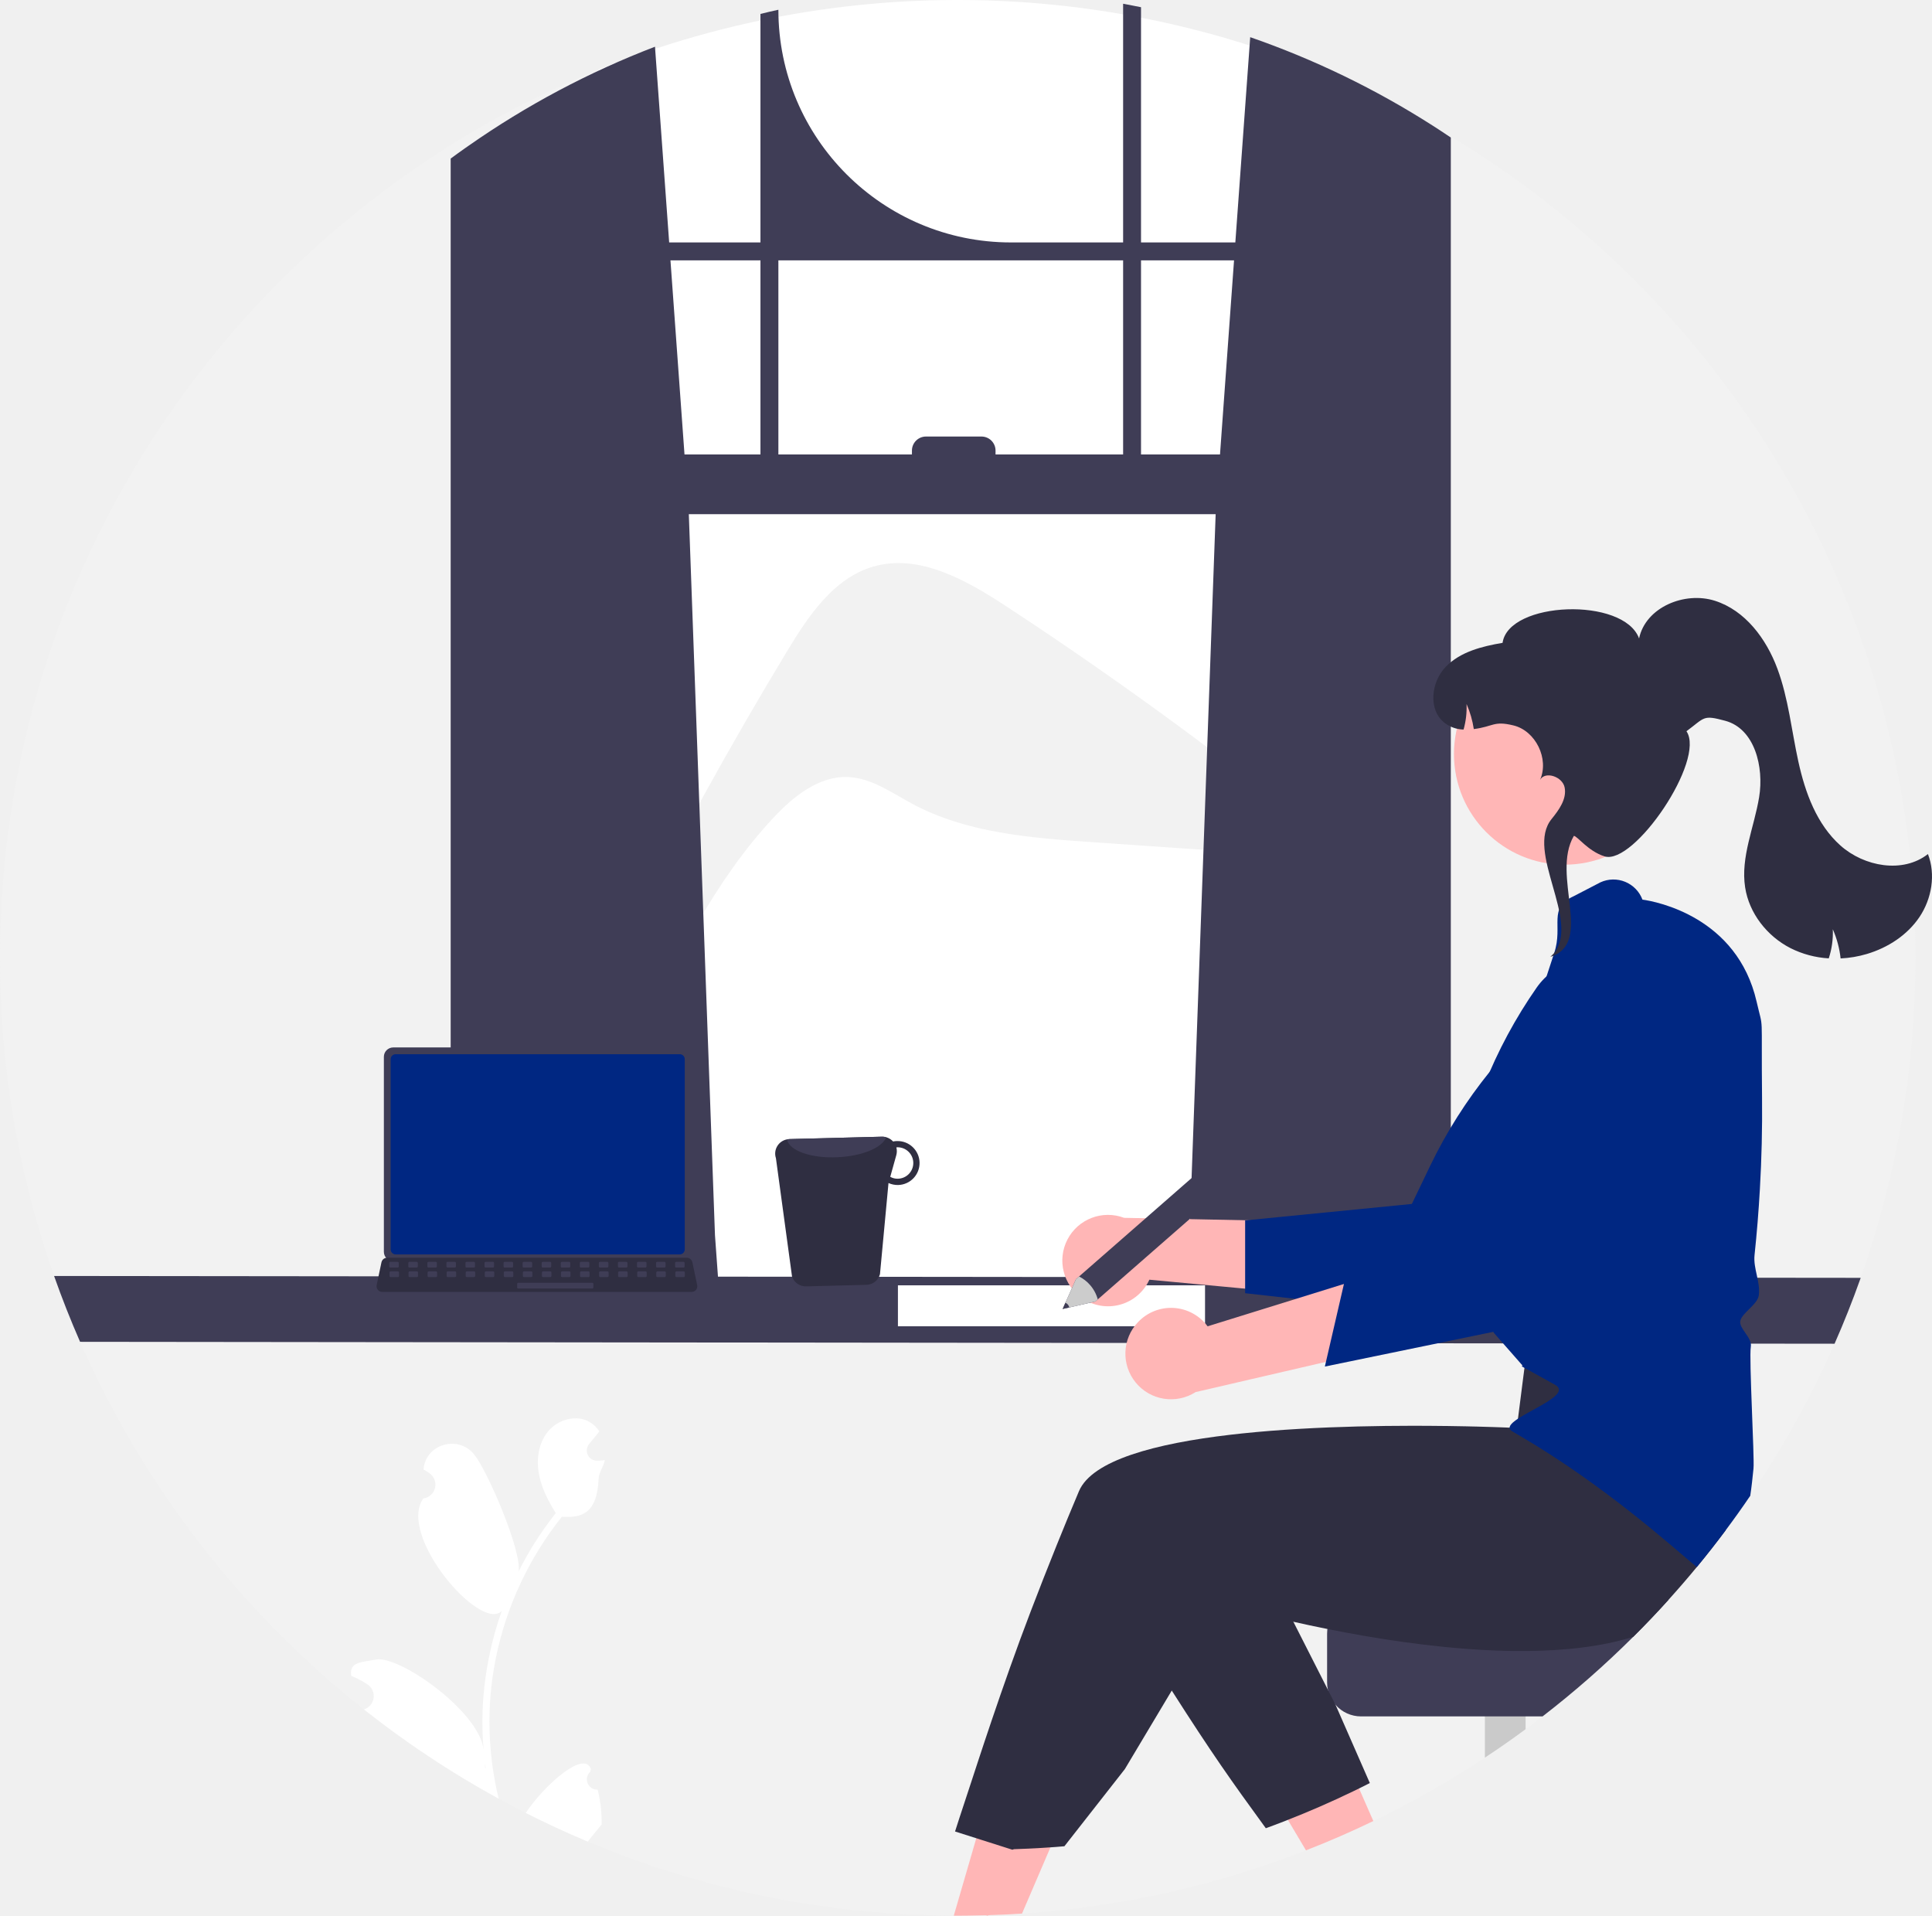
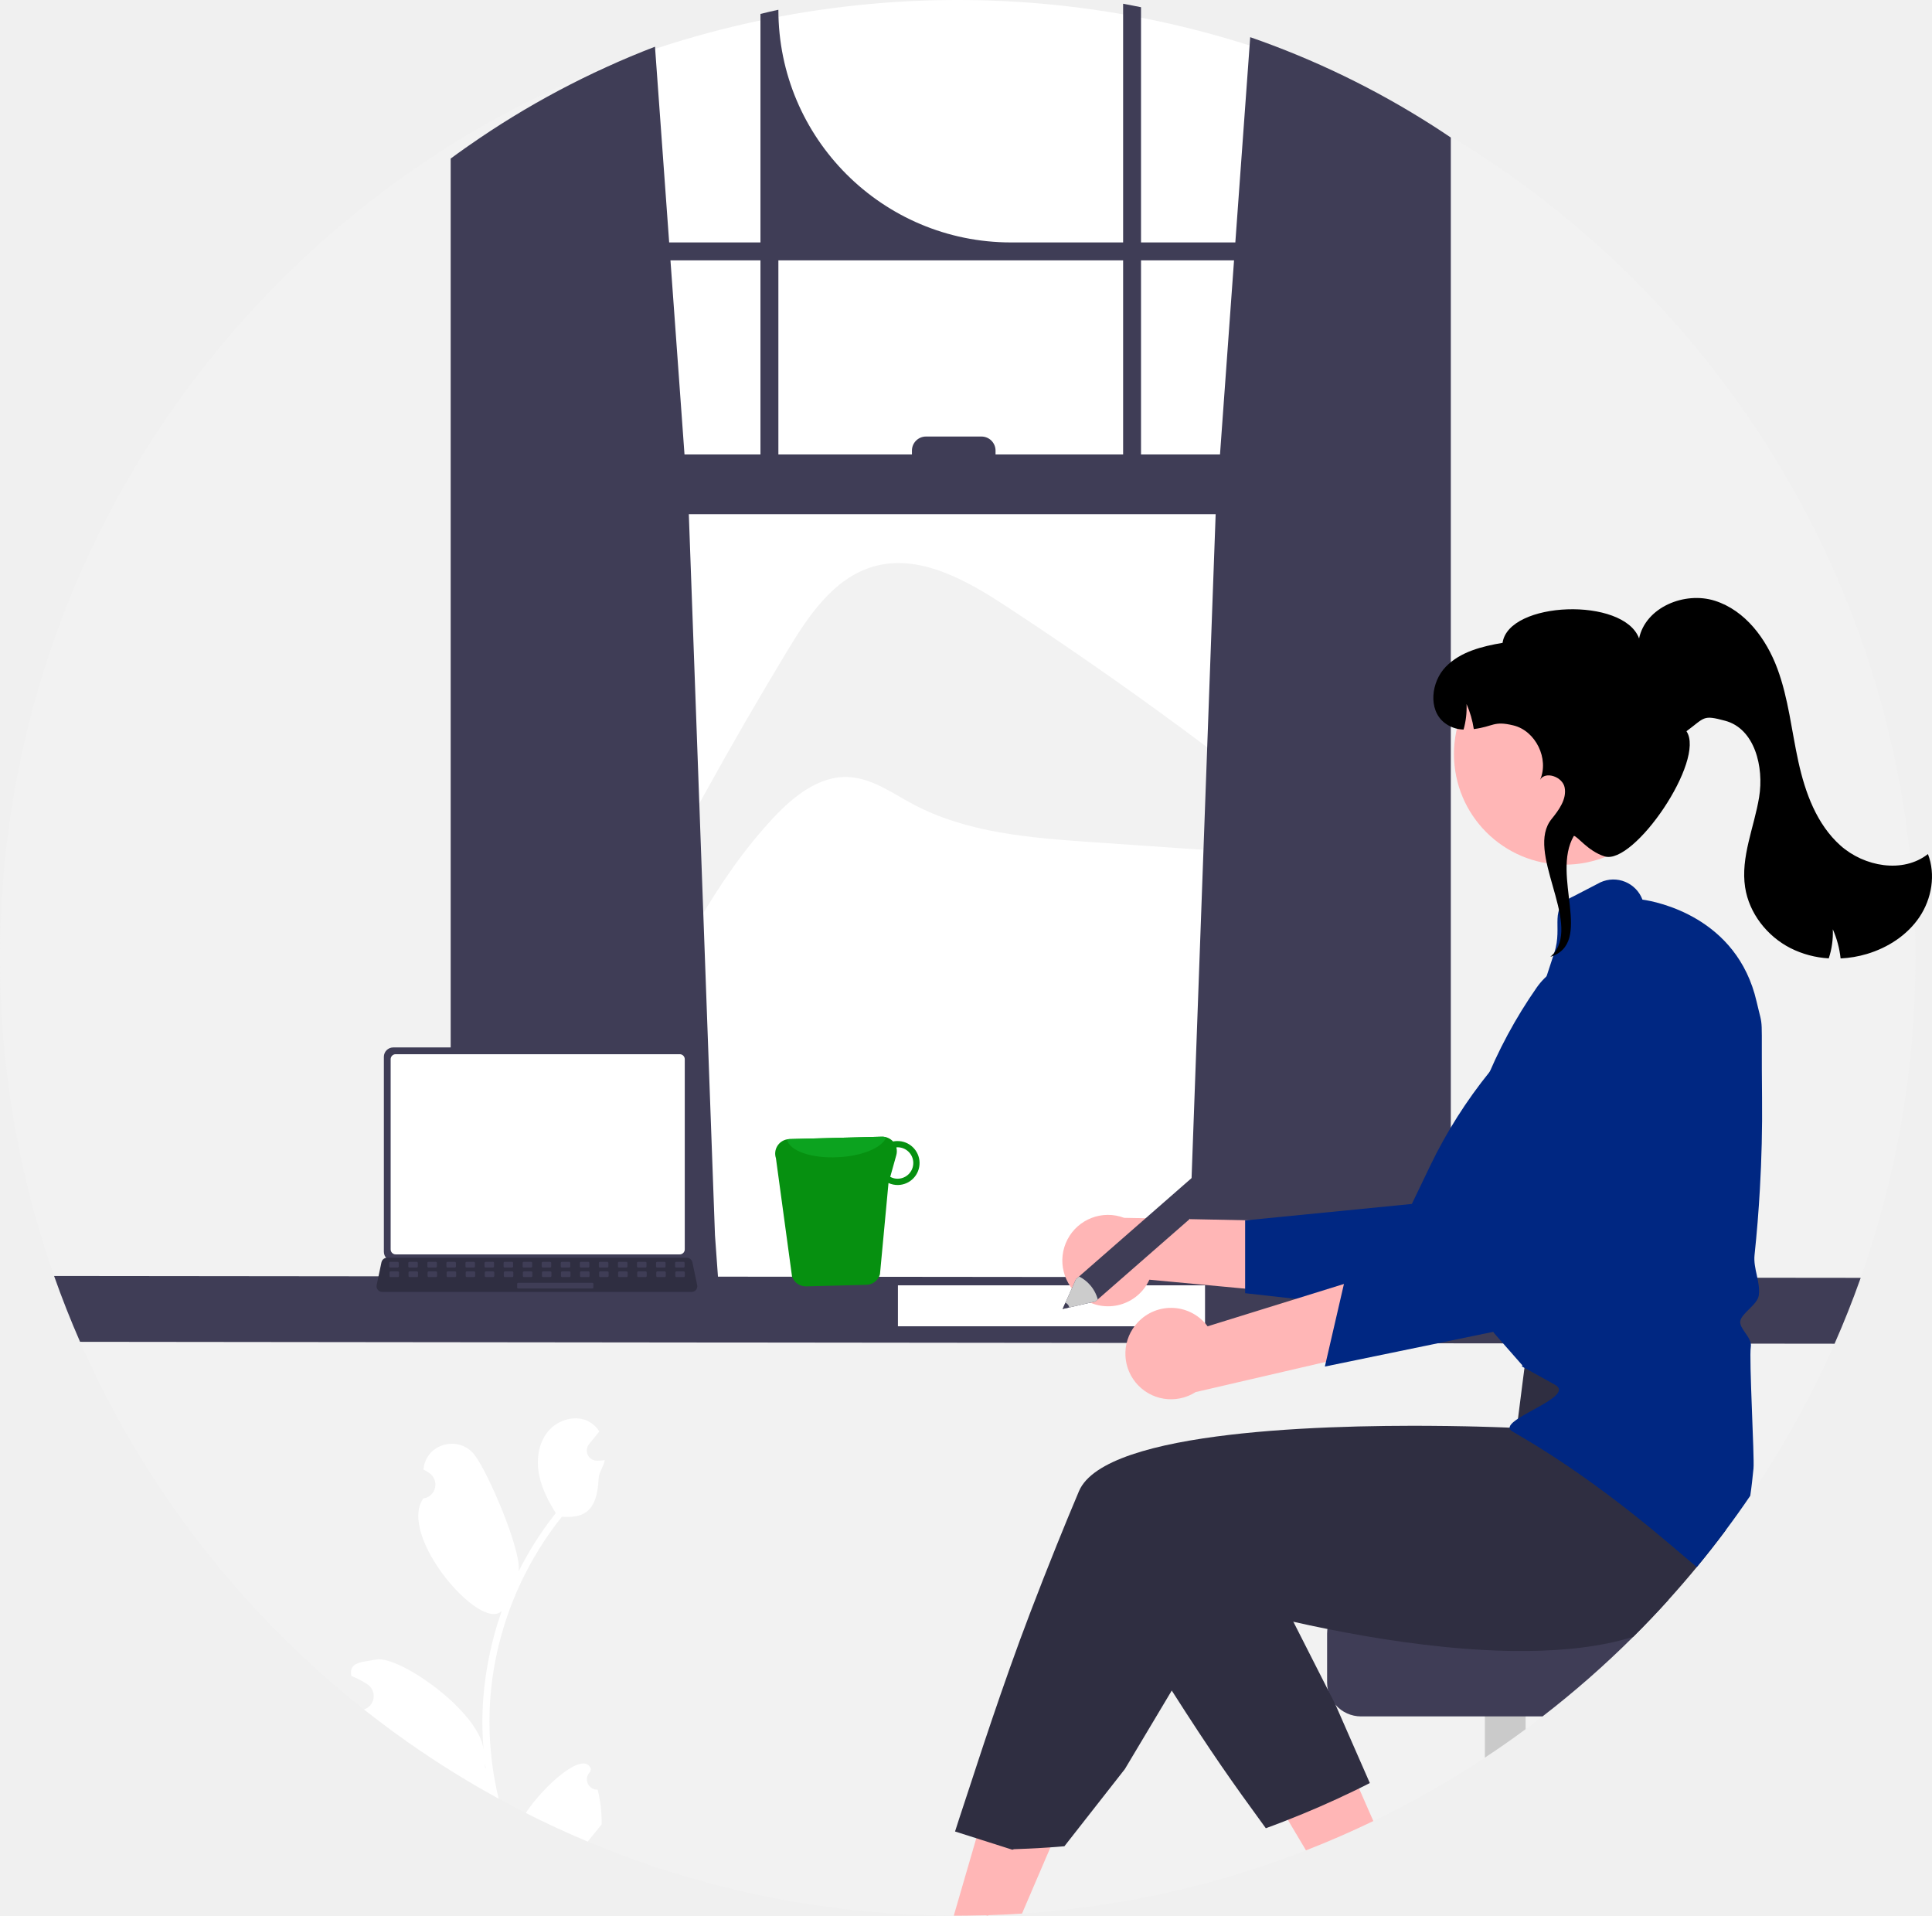
<svg xmlns="http://www.w3.org/2000/svg" data-name="Layer 1" width="849.273" height="842.002" viewBox="0 0 849.273 842.002">
  <path d="M1017.363,449.999a420.161,420.161,0,0,1-24.07,140.65c-.01.03-.02.05-.03.08-.07.21-.14.4-.22.61v.01q-5.115,14.37-11.24,28.26a420.754,420.754,0,0,1-37.06,66.82q-5.22,7.71-10.81,15.17-6.15,8.25-12.69,16.17-6.03,7.305-12.38,14.33-7.545,8.37-15.54,16.31a421.161,421.161,0,0,1-39.88,35q-3.69,2.865-7.46,5.63-8.775,6.48-17.9,12.5a417.437,417.437,0,0,1-41.57,24.16c-2.47,1.26-4.96,2.5-7.46,3.7q-14.505,7.005-29.6,12.89c-2.87,1.13-5.75,2.22-8.66,3.27-.49.19-.98.37-1.48.54a418.305,418.305,0,0,1-107.06,23.38q-3.81.345-7.63.58-4.05.285-8.11.46c-2.14.11-4.27.19-6.42.25-.44.02-.89.04-1.33.04q-4.335.135-8.7.17c-1.23.01-2.46.02-3.7.02-.58,0-1.16,0-1.74-.01q-12.585-.045-24.98-.82c-.17-.01-.34-.03-.51-.03-2.96-.2-5.91-.41-8.85-.67q-15.705-1.32-31.07-3.8-3.54-.555-7.06-1.2-15.285-2.7-30.17-6.51-4.425-1.125-8.8-2.35a416.975,416.975,0,0,1-49.47-17.18q-13.875-5.82-27.23-12.58-6.015-3.045-11.91-6.28c-1.07-.58-2.13-1.17-3.19-1.76q-11.61-6.48-22.74-13.66-9.12-5.865-17.9-12.2c-.72-.5-1.43-1.02-2.14-1.54q-6.735-4.905-13.25-10.06-14.175-11.235-27.34-23.61-9.105-8.55-17.68-17.64a421.7,421.7,0,0,1-79.77-120.33q-6.21-14.175-11.4-28.87a.185.185,0,0,1-.02-.07,420.346,420.346,0,0,1-23.78-139.83c0-176.76,108.94-328.08,263.34-390.48a422.118,422.118,0,0,1,344,12.87C921.743,141.119,1017.363,284.399,1017.363,449.999Z" transform="translate(-175.3633 -28.9988)" fill="#f2f2f2" />
  <path d="M782.703,72.389v532.01h-344v-544.88a422.118,422.118,0,0,1,344,12.87Z" transform="translate(-175.3633 -28.9988)" fill="#fff" />
  <path d="M521.485,314.998c9.332-15.434,20.39-31.913,37.707-36.953,20.055-5.836,40.656,5.758,58.131,17.199A1693.946,1693.946,0,0,1,768.074,406.315l-.053.599q-56.246-3.879-112.492-7.758c-27.092-1.868-55.115-3.994-79.056-16.811-9.085-4.863-17.941-11.36-28.236-11.812-12.79-.562-23.943,8.371-32.707,17.703C463.686,443.443,448.683,527.867,390.52,576.37A1845.847,1845.847,0,0,1,521.485,314.998Z" transform="translate(-175.3633 -28.9988)" fill="#f2f2f2" />
  <path d="M807.865,85.958c-.87-.58-1.75-1.13-2.62-1.69a380.241,380.241,0,0,0-80.31-38.93l-6.54,90.22h-41.46v-103.39c-2.61-.54-5.24-1.05-7.87-1.53v104.92H619.795A102.27,102.27,0,0,1,517.525,33.288v-0c-2.64.57-5.26,1.18-7.88,1.83v100.44h-40.13l-6.23-86.03a380.858,380.858,0,0,0-81.94,43.53c-.44.3-.88.61-1.31.91-2.21,1.55-4.39,3.13-6.56,4.73v502.19h118.27l-2.09-28.95-11.5-316.95h231.59l-11.5,316.95-2.09,28.95h116.96v-511.45Q810.505,87.668,807.865,85.958Zm-298.22,142.78h-33.39l-6.17-85.3h39.56Zm159.42,0H612.985v-1.69a6.18,6.18,0,0,0-6.19-6.18h-24.38a6.178,6.178,0,0,0-6.18,6.18v1.69h-58.71v-85.3h151.54Zm7.87,0v-85.3h40.89l-6.17,85.3Z" transform="translate(-175.3633 -28.9988)" fill="#3f3d56" />
  <path d="M993.294,590.647c-.01.03-.02.05-.03.08-.07.21-.14.4-.22.61v.01q-5.115,14.37-11.24,28.26l-771.24-.84q-6.21-14.175-11.4-28.87a.185.185,0,0,1-.02-.07Z" transform="translate(-175.3633 -28.9988)" fill="#3f3d56" />
  <rect x="394.711" y="564.938" width="135" height="18" fill="#fff" />
  <path d="M391.373,770.209q.72-6.345,1.99-12.61a146.201,146.201,0,0,1,28.98-61.94c8.25.46,15.48-.8,16.17-16.78.13-2.84,2.24-5.31,2.7-8.11-.78.11-1.59.17-2.37.22-.25.01-.51.03-.75.04h-.09a4.489,4.489,0,0,1-3.69-7.32c.34-.41.68-.83,1.02-1.25.51-.65,1.04-1.28,1.56-1.92.06-.07.11-.13.17-.2.59-.73,1.18-1.46,1.78-2.19a13.005,13.005,0,0,0-4.26-4.12c-5.95-3.49-14.16-1.07-18.46,4.31-4.31,5.38-5.13,12.94-3.63,19.66,1.28,5.76,4.07,11.04,7.2,16.06-.32.41-.66.81-.98,1.23a147.304,147.304,0,0,0-15.35,24.32c1.22-9.53-13.69-43.93-19.46-51.22-6.93-8.75-21.13-4.93-22.35,6.17-.01.1-.03.21-.04.32.86.48,1.7.99,2.52,1.54a6.149,6.149,0,0,1-2.48,11.19l-.13.02c-11.46,16.37,25.29,58.98,34.5,49.42a145.105,145.105,0,0,0-5.53,19.94,147.475,147.475,0,0,0-2.56,18.09,142.314,142.314,0,0,0,.11,22.99,2.51,2.51,0,0,1-.04-.27c-2.05-16.66-37.12-41.43-47.36-39.37-5.9,1.19-11.71.92-10.81,6.87.01.1.03.19.04.29a39.404,39.404,0,0,1,4.63,2.23c.86.48,1.7,1,2.52,1.54a6.157,6.157,0,0,1-1.57,10.99q6.525,5.145,13.25,10.06c.71.52,1.42,1.04,2.14,1.54q8.775,6.33,17.9,12.2,11.13,7.17,22.74,13.66c1.06.59,2.12,1.18,3.19,1.76a143.529,143.529,0,0,1-4.06-33.81A139.723,139.723,0,0,1,391.373,770.209Zm5.47-35.73.02-.03a.076.076,0,0,1-.02.05Zm-7.97,71.91-.31-.69c.01-.51.01-1.01,0-1.53,0-.14-.03-.28-.03-.42.12.89.22,1.78.35,2.67Zm45.93,1.36c.11-.46.2-.78.31-1.24-.04-.1-.08-.2-.12-.29-3.33-7.93-20.91,8.06-28.51,19.63q13.35,6.75,27.23,12.58c.62-.78,1.26-1.55,1.89-2.33.06-.07.11-.13.16-.2,1.36-1.68,2.73-3.34,4.08-5.02.01-.33.01-.66.01-.98a60.25,60.25,0,0,0-1.76-14.29A4.536,4.536,0,0,1,434.803,807.749Z" transform="translate(-175.3633 -28.9988)" fill="#fff" />
  <path d="M651.121,599.624a19.952,19.952,0,0,0,29.487-8.157l70.595,6.603-17.331-32.514L669.49,564.271a20.06,20.06,0,0,0-18.369,35.353Z" transform="translate(-175.3633 -28.9988)" fill="#ffb6b6" />
  <path d="M722.703,597.399l97.69,10.952.337-.431c.644-.823,64.566-82.646,75.305-102.124a58.89,58.89,0,0,0,6.82-38.571l-.073-.324-.254-.215a29.885,29.885,0,0,0-37.369-.819,211.683,211.683,0,0,0-61.088,75.483l-8.08,16.821-73.288,7.228Z" transform="translate(-175.3633 -28.9988)" fill="#002782" />
  <path d="M643.446,826.241l-18.82,43.82q-4.05.285-8.11.46c-2.14.11-4.27.19-6.42.25l-.73.23-.6-.19q-4.335.135-8.7.17c-1.23.01-2.46.02-3.7.02-.58,0-1.16,0-1.74-.01l1.25-4.28,1.47-5.07,5.84-20.08,8.43-28.99,12.54,5.38Z" transform="translate(-175.3633 -28.9988)" fill="#ffb6b6" />
  <path d="M779.056,829.401q-14.505,7.005-29.6,12.89l-9.84-16.55,31.72-13.93Z" transform="translate(-175.3633 -28.9988)" fill="#ffb6b6" />
  <path d="M845.986,754.181v34.86q-8.775,6.48-17.9,12.5v-47.36Z" transform="translate(-175.3633 -28.9988)" fill="#cacaca" />
  <path d="M908.866,732.101q-7.545,8.37-15.54,16.31a421.168,421.168,0,0,1-39.88,35h-79.8a14.879,14.879,0,0,1-11.19-5.07l-.01-.03a14.727,14.727,0,0,1-3.36-6.6l-.01-.02a15.302,15.302,0,0,1-.34-3.2v-21.47a14.93,14.93,0,0,1,14.91-14.92Z" transform="translate(-175.3633 -28.9988)" fill="#3f3d56" />
  <path d="M941.746,648.301l-8.65,37.06a77.902,77.902,0,0,1,.84,16.24q-6.15,8.25-12.69,16.17-6.03,7.305-12.38,14.33-7.545,8.37-15.54,16.31c-13.88,4.36-30.24,6.14-47.34,6.26-5.9.05-11.89-.11-17.9-.43-24.37-1.28-49.02-5.19-69.21-9.25-5.34-1.06-10.36-2.14-14.98-3.19-8.75-1.97-16.07-3.81-21.37-5.21-5.97-1.56-9.37-2.57-9.37-2.57l-22.71,38.03-20.62,34.52-26.57,33.91q-3.81.345-7.63.58-4.05.285-8.11.46c-2.14.11-4.27.19-6.42.25l-.73.23-.6-.19-9.64-3.07-3.25-1.03-11.69-3.72s2.61-8.22,7.18-21.93c1.68-5.03,13.58-42.22,26.03-74.69,3.69-9.64,7.51-19.42,11.44-29.15,3.22-7.99,6.5-15.95,9.82-23.8,5.77-13.61,33.65-20.95,66.48-24.8,1.67-.19,3.35-.38,5.04-.56,16.73-1.76,34.48-2.67,51.08-3.09,8.31-.21,16.33-.29,23.79-.3q3.615,0,7.03.02h.01c6.15.03,11.81.12,16.79.22.97.02,1.91.05,2.83.07h.01c.62.01,1.23.03,1.83.04,10.89.28,17.57.62,17.57.62l2.59-20.32.53-4.1.5-3.9v-.01l.06-.49.41-.01,7.2-.14,60.52-1.18,25.778-1.092Z" transform="translate(-175.3633 -28.9988)" fill="#2f2e41" />
  <path d="M777.516,812.701c-2.47,1.26-4.96,2.5-7.46,3.7q-14.505,7.005-29.6,12.89c-2.87,1.13-5.75,2.22-8.66,3.27-.32-.45-.65-.9-.98-1.35-13.88-19.05-22.52-31.19-40.37-59.16-7.47-11.7-14.98-23.9-22.27-36.36l52.78-24.64,5.92-2.76,17.02,33.51,15.18,29.89,3.38,6.65Z" transform="translate(-175.3633 -28.9988)" fill="#2f2e41" />
  <circle cx="687.764" cy="331.428" r="48.625" fill="#ffb6b6" />
  <path d="M949.926,511.571c-.4-40.16.78-28.53-2.4-42.36-8.54-37.18-43.99-43.96-50.17-44.8a13.645,13.645,0,0,0-18.45-7.61l-11.831,6.135c-11.47,5.25-4.509,12.835-8.469,24.805l-4.16,12.7-34.09,94.23,6.9,35.85.01.02,4.65,24.15,13.788,15.708-.258-2.508-.31.48-.01.01-.8,1.19c1.11.61,2.21,1.21,3.29,1.81q4.2,2.31,8.19,4.53c.64.36,1.27.71,1.9,1.07h.01c.4.22.8.44,1.19.66,9.98,5.58-26.96,15.74-18.75,20.51,1.14.66,2.27,1.32,3.38,1.97,37.8,22.11,67.96,49.65,77.71,57.65q6.54-7.92,12.69-16.17,5.58-7.455,10.81-15.17c.61-4.02,1.02-8.04,1.42-11.98.48-4.74-2.02-48.65-1.18-53.48.37-2.14-1.05-4.17-2.42-6.13-1.27-1.83-2.47-3.55-2.22-5.17.26-1.67,2.1-3.49,3.89-5.26,1.95-1.94,3.97-3.94,4.26-6.05.8-5.88-2.49-11.78-1.87-17.7q1.53-14.445,2.35-28.98Q950.131,531.611,949.926,511.571Z" transform="translate(-175.3633 -28.9988)" fill="#002782" />
  <path d="M675.661,610.061a19.952,19.952,0,0,1,30.535,1.895l67.712-21.031-10.247,35.391-62.729,14.546a20.06,20.06,0,0,1-25.271-30.801Z" transform="translate(-175.3633 -28.9988)" fill="#ffb6b6" />
  <path d="M757.751,629.64l125.682-25.912-32.618,8.079c.37-.978,37.029-98.122,41.482-119.914a58.89,58.89,0,0,0-4.974-38.852l-.166-.288-.307-.13a29.885,29.885,0,0,0-35.918,10.344,211.683,211.683,0,0,0-35.842,90.249l-2.705,18.464-44.312,13.256Z" transform="translate(-175.3633 -28.9988)" fill="#002782" />
-   <path d="M523.526,590.069a6.416,6.416,0,0,0,6.183,4.331l26.492-.682a6.328,6.328,0,0,0,5.981-4.657l3.749-40.087a9.794,9.794,0,0,0,4.238.871,9.661,9.661,0,0,0-.485-19.317,8.185,8.185,0,0,0-1.736.181,6.548,6.548,0,0,0-4.874-2.103l-40.751,1.052a5.853,5.853,0,0,0-1.005.125,6.365,6.365,0,0,0-4.873,8.265ZM566.699,546.252l2.668-9.553a6.506,6.506,0,0,0,.02-3.375c.129-0.0.244-.062.373-.062a6.91,6.91,0,0,1,.324,13.817A6.505,6.505,0,0,1,566.699,546.252Z" transform="translate(-175.3633 -28.9988)" fill="#2f2e41" />
-   <path d="M521.317,529.783c.868,4.964,10.629,8.454,22.366,7.847,10.793-.497,19.617-4.287,21.234-8.778a6.025,6.025,0,0,0-1.844-.246l-40.751,1.052A5.853,5.853,0,0,0,521.317,529.783Z" transform="translate(-175.3633 -28.9988)" fill="#3f3d56" />
+   <path d="M523.526,590.069a6.416,6.416,0,0,0,6.183,4.331l26.492-.682a6.328,6.328,0,0,0,5.981-4.657l3.749-40.087a9.794,9.794,0,0,0,4.238.871,9.661,9.661,0,0,0-.485-19.317,8.185,8.185,0,0,0-1.736.181,6.548,6.548,0,0,0-4.874-2.103l-40.751,1.052a5.853,5.853,0,0,0-1.005.125,6.365,6.365,0,0,0-4.873,8.265ZM566.699,546.252l2.668-9.553a6.506,6.506,0,0,0,.02-3.375c.129-0.0.244-.062.373-.062a6.91,6.91,0,0,1,.324,13.817A6.505,6.505,0,0,1,566.699,546.252Z" transform="translate(-175.3633 -28.9988)" fill="#069010" />
+   <path d="M521.317,529.783c.868,4.964,10.629,8.454,22.366,7.847,10.793-.497,19.617-4.287,21.234-8.778a6.025,6.025,0,0,0-1.844-.246l-40.751,1.052A5.853,5.853,0,0,0,521.317,529.783Z" transform="translate(-175.3633 -28.9988)" fill="#0ca31f" />
  <path d="M344.106,493.493v85.704a4.122,4.122,0,0,0,4.119,4.119H475.23a4.122,4.122,0,0,0,4.119-4.119v-85.704a4.124,4.124,0,0,0-4.119-4.115H348.225A4.124,4.124,0,0,0,344.106,493.493Z" transform="translate(-175.3633 -28.9988)" fill="#3f3d56" />
-   <path d="M347.086,494.559v83.58a2.205,2.205,0,0,0,2.201,2.201H474.172a2.205,2.205,0,0,0,2.201-2.201V494.559a2.206,2.206,0,0,0-2.201-2.206H349.287A2.206,2.206,0,0,0,347.086,494.559Z" transform="translate(-175.3633 -28.9988)" fill="#002782" />
+   <path d="M347.086,494.559v83.58a2.205,2.205,0,0,0,2.201,2.201H474.172a2.205,2.205,0,0,0,2.201-2.201V494.559a2.206,2.206,0,0,0-2.201-2.206H349.287A2.206,2.206,0,0,0,347.086,494.559Z" transform="translate(-175.3633 -28.9988)" fill="#FFF" />
  <path d="M341.45,595.911a2.47,2.47,0,0,0,1.943.93H479.385a2.502,2.502,0,0,0,2.446-3.016l-2.111-10.027a2.507,2.507,0,0,0-1.558-1.818,2.425,2.425,0,0,0-.888-.168H345.496a2.425,2.425,0,0,0-.888.168,2.507,2.507,0,0,0-1.558,1.818l-2.111,10.027A2.5,2.5,0,0,0,341.45,595.911Z" transform="translate(-175.3633 -28.9988)" fill="#2f2e41" />
  <rect x="472.12" y="583.619" width="4.188" height="2.513" rx="0.488" transform="translate(773.0651 1140.752) rotate(-180)" fill="#3f3d56" />
  <rect x="463.743" y="583.619" width="4.188" height="2.513" rx="0.488" transform="translate(756.3111 1140.752) rotate(-180)" fill="#3f3d56" />
  <rect x="455.366" y="583.619" width="4.188" height="2.513" rx="0.488" transform="translate(739.5571 1140.752) rotate(-180)" fill="#3f3d56" />
  <rect x="446.989" y="583.619" width="4.188" height="2.513" rx="0.488" transform="translate(722.8032 1140.752) rotate(-180)" fill="#3f3d56" />
  <rect x="438.612" y="583.619" width="4.188" height="2.513" rx="0.488" transform="translate(706.0492 1140.752) rotate(-180)" fill="#3f3d56" />
  <rect x="430.235" y="583.619" width="4.188" height="2.513" rx="0.488" transform="translate(689.2952 1140.752) rotate(-180)" fill="#3f3d56" />
  <rect x="421.858" y="583.619" width="4.188" height="2.513" rx="0.488" transform="translate(672.5413 1140.752) rotate(-180)" fill="#3f3d56" />
  <rect x="413.481" y="583.619" width="4.188" height="2.513" rx="0.488" transform="translate(655.7873 1140.752) rotate(-180)" fill="#3f3d56" />
  <rect x="405.104" y="583.619" width="4.188" height="2.513" rx="0.488" transform="translate(639.0333 1140.752) rotate(-180)" fill="#3f3d56" />
  <rect x="396.727" y="583.619" width="4.188" height="2.513" rx="0.488" transform="translate(622.2794 1140.752) rotate(-180)" fill="#3f3d56" />
  <rect x="388.35" y="583.619" width="4.188" height="2.513" rx="0.488" transform="translate(605.5254 1140.752) rotate(-180)" fill="#3f3d56" />
  <rect x="379.973" y="583.619" width="4.188" height="2.513" rx="0.488" transform="translate(588.7714 1140.752) rotate(-180)" fill="#3f3d56" />
  <rect x="371.596" y="583.619" width="4.188" height="2.513" rx="0.488" transform="translate(572.0175 1140.752) rotate(-180)" fill="#3f3d56" />
  <rect x="363.219" y="583.619" width="4.188" height="2.513" rx="0.488" transform="translate(555.2635 1140.752) rotate(-180)" fill="#3f3d56" />
  <rect x="354.842" y="583.619" width="4.188" height="2.513" rx="0.488" transform="translate(538.5096 1140.752) rotate(-180)" fill="#3f3d56" />
  <rect x="346.465" y="583.619" width="4.188" height="2.513" rx="0.488" transform="translate(521.7556 1140.752) rotate(-180)" fill="#3f3d56" />
  <rect x="472.219" y="587.807" width="4.188" height="2.513" rx="0.488" transform="translate(773.263 1149.129) rotate(-180)" fill="#3f3d56" />
  <rect x="463.842" y="587.807" width="4.188" height="2.513" rx="0.488" transform="translate(756.5091 1149.129) rotate(-180)" fill="#3f3d56" />
  <rect x="455.465" y="587.807" width="4.188" height="2.513" rx="0.488" transform="translate(739.7551 1149.129) rotate(-180)" fill="#3f3d56" />
  <rect x="447.088" y="587.807" width="4.188" height="2.513" rx="0.488" transform="translate(723.0011 1149.129) rotate(-180)" fill="#3f3d56" />
  <rect x="438.711" y="587.807" width="4.188" height="2.513" rx="0.488" transform="translate(706.2472 1149.129) rotate(-180)" fill="#3f3d56" />
  <rect x="430.334" y="587.807" width="4.188" height="2.513" rx="0.488" transform="translate(689.4932 1149.129) rotate(-180)" fill="#3f3d56" />
  <rect x="421.957" y="587.807" width="4.188" height="2.513" rx="0.488" transform="translate(672.7392 1149.129) rotate(-180)" fill="#3f3d56" />
  <rect x="413.58" y="587.807" width="4.188" height="2.513" rx="0.488" transform="translate(655.9853 1149.129) rotate(-180)" fill="#3f3d56" />
  <rect x="405.203" y="587.807" width="4.188" height="2.513" rx="0.488" transform="translate(639.2313 1149.129) rotate(-180)" fill="#3f3d56" />
  <rect x="396.826" y="587.807" width="4.188" height="2.513" rx="0.488" transform="translate(622.4774 1149.129) rotate(-180)" fill="#3f3d56" />
  <rect x="388.449" y="587.807" width="4.188" height="2.513" rx="0.488" transform="translate(605.7234 1149.129) rotate(-180)" fill="#3f3d56" />
  <rect x="380.072" y="587.807" width="4.188" height="2.513" rx="0.488" transform="translate(588.9694 1149.129) rotate(-180)" fill="#3f3d56" />
  <rect x="371.695" y="587.807" width="4.188" height="2.513" rx="0.488" transform="translate(572.2155 1149.129) rotate(-180)" fill="#3f3d56" />
  <rect x="363.318" y="587.807" width="4.188" height="2.513" rx="0.488" transform="translate(555.4615 1149.129) rotate(-180)" fill="#3f3d56" />
  <rect x="354.941" y="587.807" width="4.188" height="2.513" rx="0.488" transform="translate(538.7075 1149.129) rotate(-180)" fill="#3f3d56" />
  <rect x="346.564" y="587.807" width="4.188" height="2.513" rx="0.488" transform="translate(521.9536 1149.129) rotate(-180)" fill="#3f3d56" />
  <rect x="402.69" y="592.834" width="33.508" height="2.513" rx="0.488" transform="translate(663.5246 1159.181) rotate(-180)" fill="#3f3d56" />
  <path d="M648.323,591.251l56.84-49.694c2.703-2.363-2.451,4.677-.088,7.38s11.348.045,8.645,2.407l-56.84,49.694-14.394,3.287Z" transform="translate(-175.3633 -28.9988)" fill="#3f3d56" />
  <path d="M648.323,591.251l1.378-1.204a15.763,15.763,0,0,1,4.83,3.747,15.929,15.929,0,0,1,3.395,6.33l-1.046.915-11.472,2.618-2.922.669,1.218-2.739Z" transform="translate(-175.3633 -28.9988)" fill="#ccc" />
  <path d="M643.703,601.586a2.978,2.978,0,0,1,1.704,2.07l-2.922.669Z" transform="translate(-175.3633 -28.9988)" fill="#3f3d56" />
-   <path d="M1019.183,431.979c-5.36,8.02-13.94,13.57-23.18,16.32a48.487,48.487,0,0,1-11.54,1.96,43.632,43.632,0,0,0-3.43-12.82,36.022,36.022,0,0,1-1.78,12.79,42.868,42.868,0,0,1-16.87-4.52c-10.25-5.25-18.14-15.29-19.89-26.68-2.06-13.3,3.97-26.36,6.15-39.64,2.19-13.28-1.92-30.1-14.92-33.59-9.9-2.66-8.79-1.51-17.02,4.6,8.561,12.658-23.06,59.045-36,55-7.316-2.287-12-9-13.51-9-10.17,17.52,8.98,47.04-10.32,53.17l1.59-1.59c11.65-14.33-12.7-44.66-1.05-58.99,3.25-4.01,6.71-8.76,5.75-13.83-.91-4.82-8.56-7.37-10.8-3.41,4.03-9.23-1.92-21.55-11.77-23.92-8.75-2.11-8.59.49-17.37,1.62a43.573,43.573,0,0,0-3.19-11.01,35.725,35.725,0,0,1-1.31,11.22,14.088,14.088,0,0,1-8.52-3.08c-7.16-5.77-5.71-17.89.68-24.5,6.4-6.61,15.91-8.99,24.98-10.53,2.637-18.361,53.295-20.276,60.01-1.93,2.86-13.7,20.01-20.81,33.34-16.56s22.58,16.7,27.45,29.82c4.87,13.11,6.23,27.22,9.23,40.88s8.07,27.57,18.51,36.88c10.44,9.3,27.45,12.38,38.45,3.74C1026.323,413.379,1024.533,423.949,1019.183,431.979Z" transform="translate(-175.3633 -28.9988)" fill="#2f2e41" />
+   <path d="M1019.183,431.979c-5.36,8.02-13.94,13.57-23.18,16.32a48.487,48.487,0,0,1-11.54,1.96,43.632,43.632,0,0,0-3.43-12.82,36.022,36.022,0,0,1-1.78,12.79,42.868,42.868,0,0,1-16.87-4.52c-10.25-5.25-18.14-15.29-19.89-26.68-2.06-13.3,3.97-26.36,6.15-39.64,2.19-13.28-1.92-30.1-14.92-33.59-9.9-2.66-8.79-1.51-17.02,4.6,8.561,12.658-23.06,59.045-36,55-7.316-2.287-12-9-13.51-9-10.17,17.52,8.98,47.04-10.32,53.17l1.59-1.59c11.65-14.33-12.7-44.66-1.05-58.99,3.25-4.01,6.71-8.76,5.75-13.83-.91-4.82-8.56-7.37-10.8-3.41,4.03-9.23-1.92-21.55-11.77-23.92-8.75-2.11-8.59.49-17.37,1.62a43.573,43.573,0,0,0-3.19-11.01,35.725,35.725,0,0,1-1.31,11.22,14.088,14.088,0,0,1-8.52-3.08c-7.16-5.77-5.71-17.89.68-24.5,6.4-6.61,15.91-8.99,24.98-10.53,2.637-18.361,53.295-20.276,60.01-1.93,2.86-13.7,20.01-20.81,33.34-16.56s22.58,16.7,27.45,29.82c4.87,13.11,6.23,27.22,9.23,40.88s8.07,27.57,18.51,36.88c10.44,9.3,27.45,12.38,38.45,3.74C1026.323,413.379,1024.533,423.949,1019.183,431.979Z" transform="translate(-175.3633 -28.9988)" fill="#000" />
</svg>
